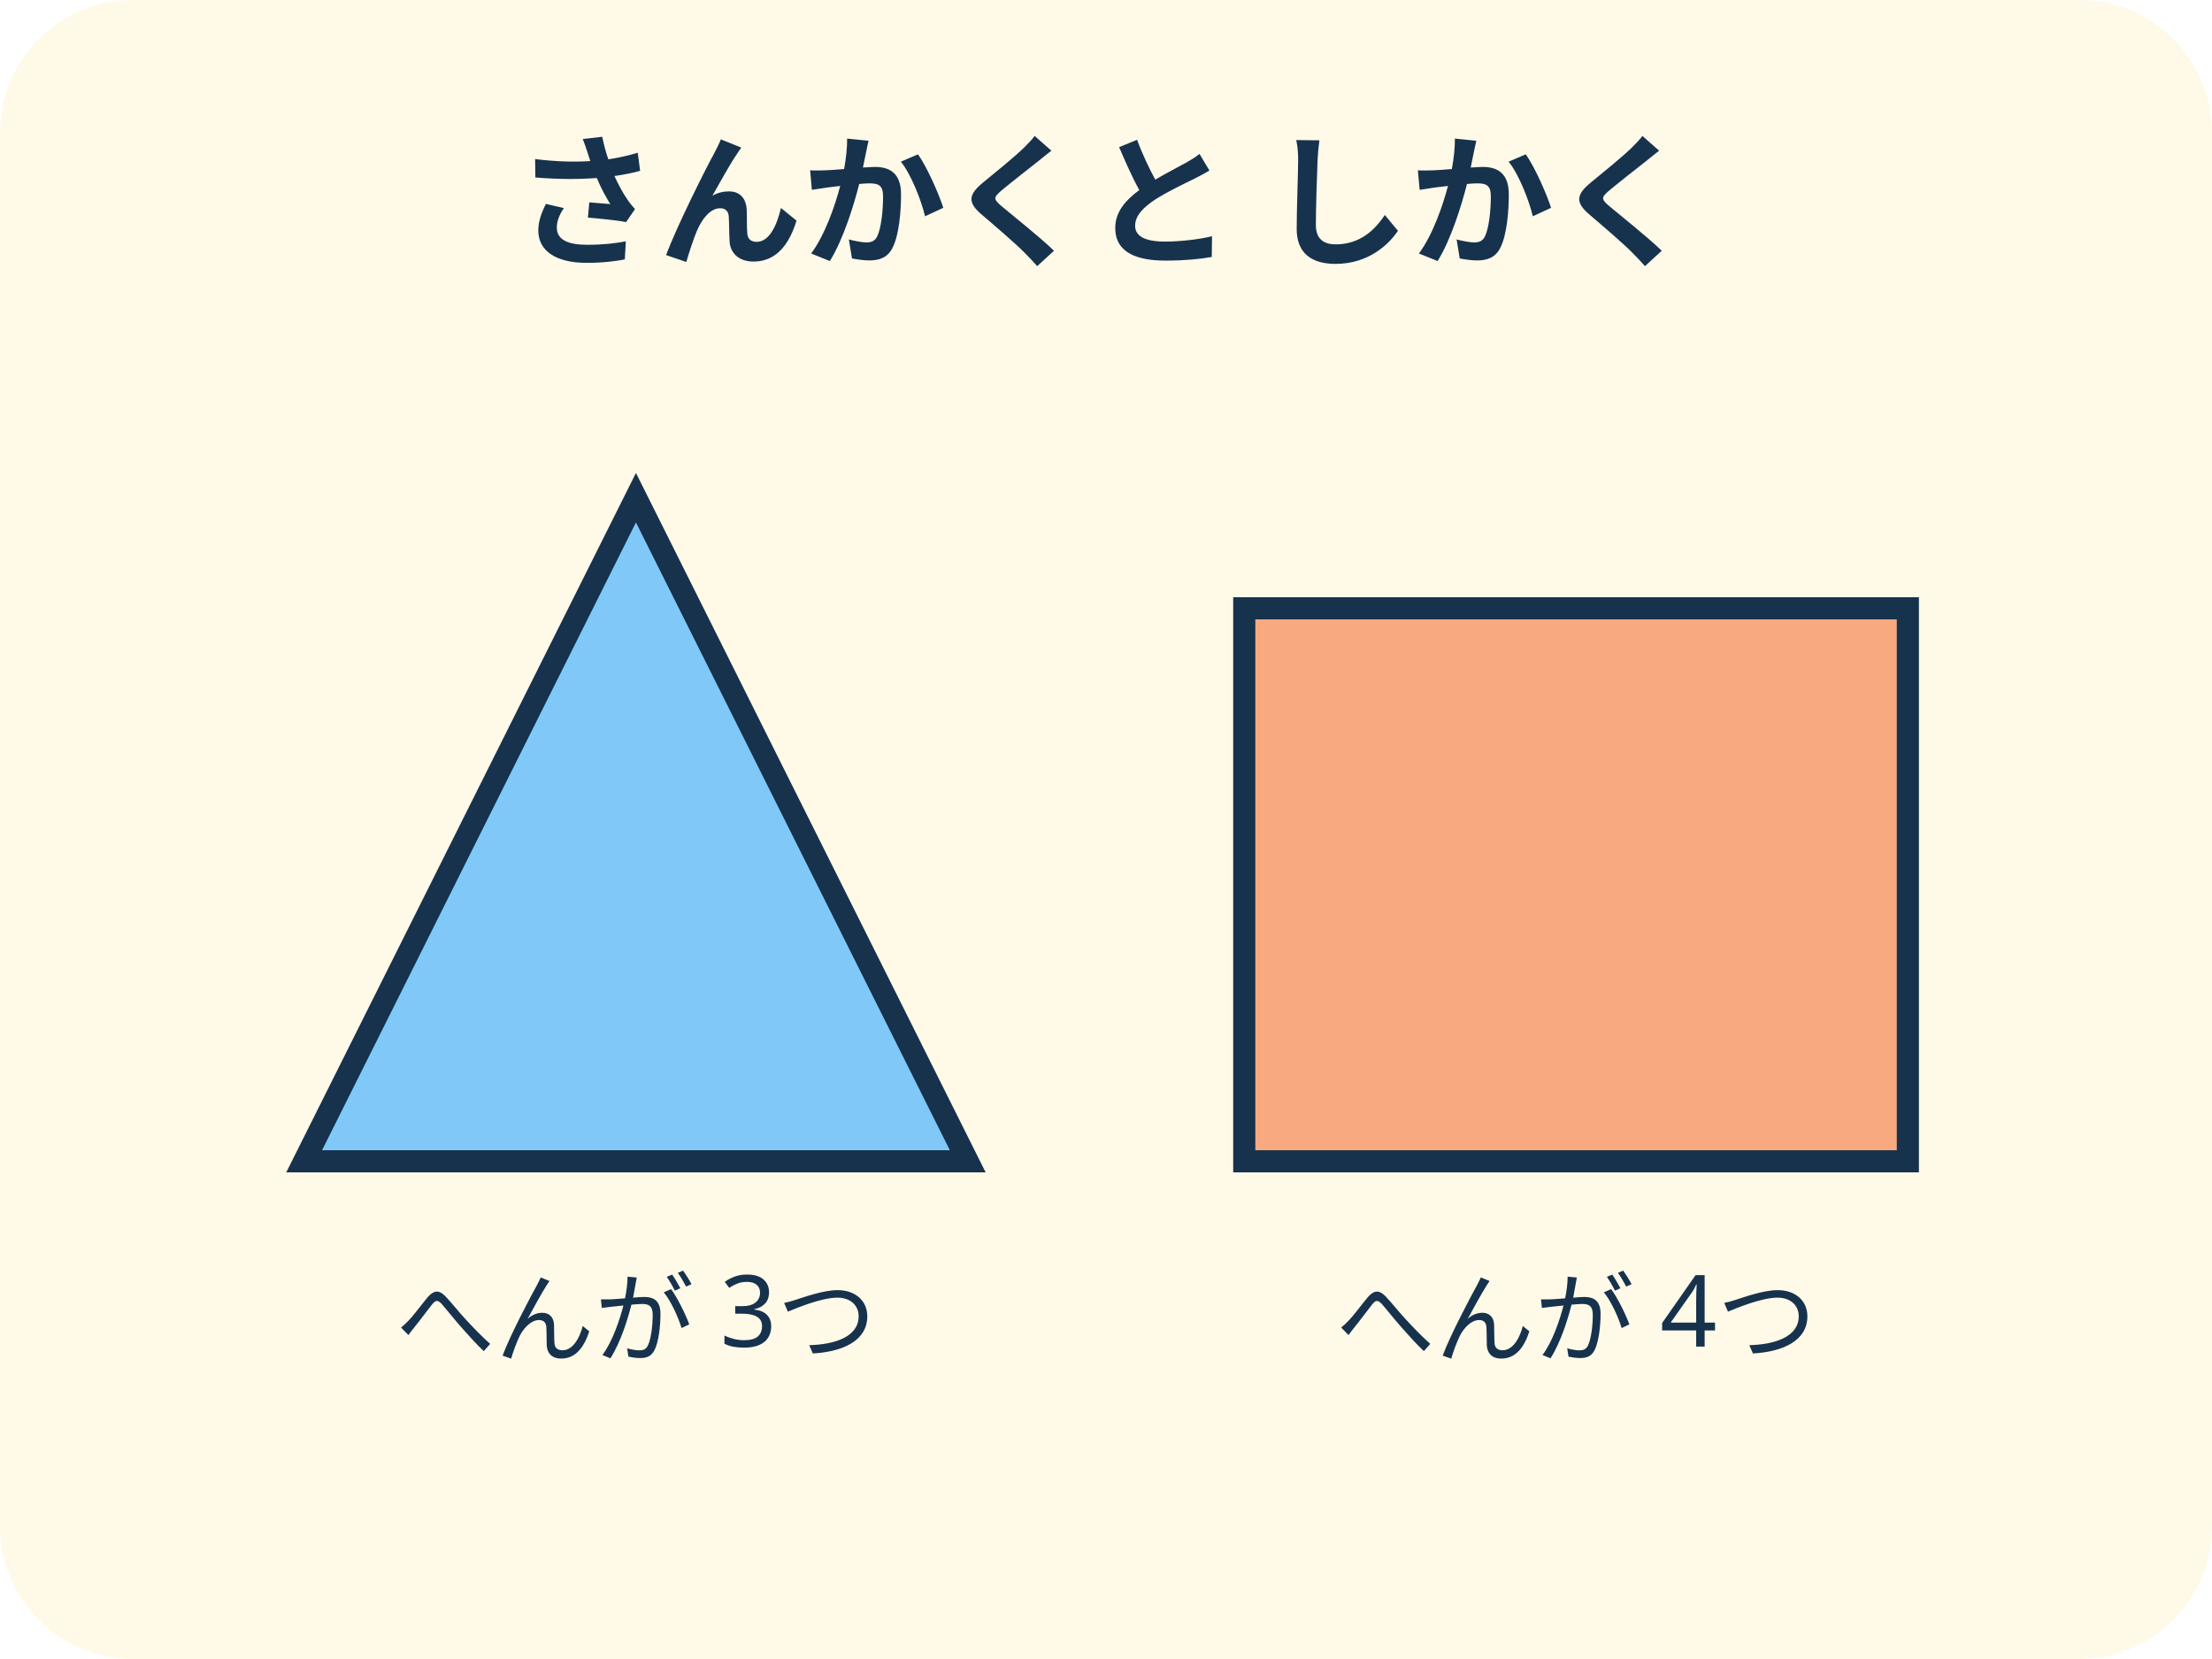
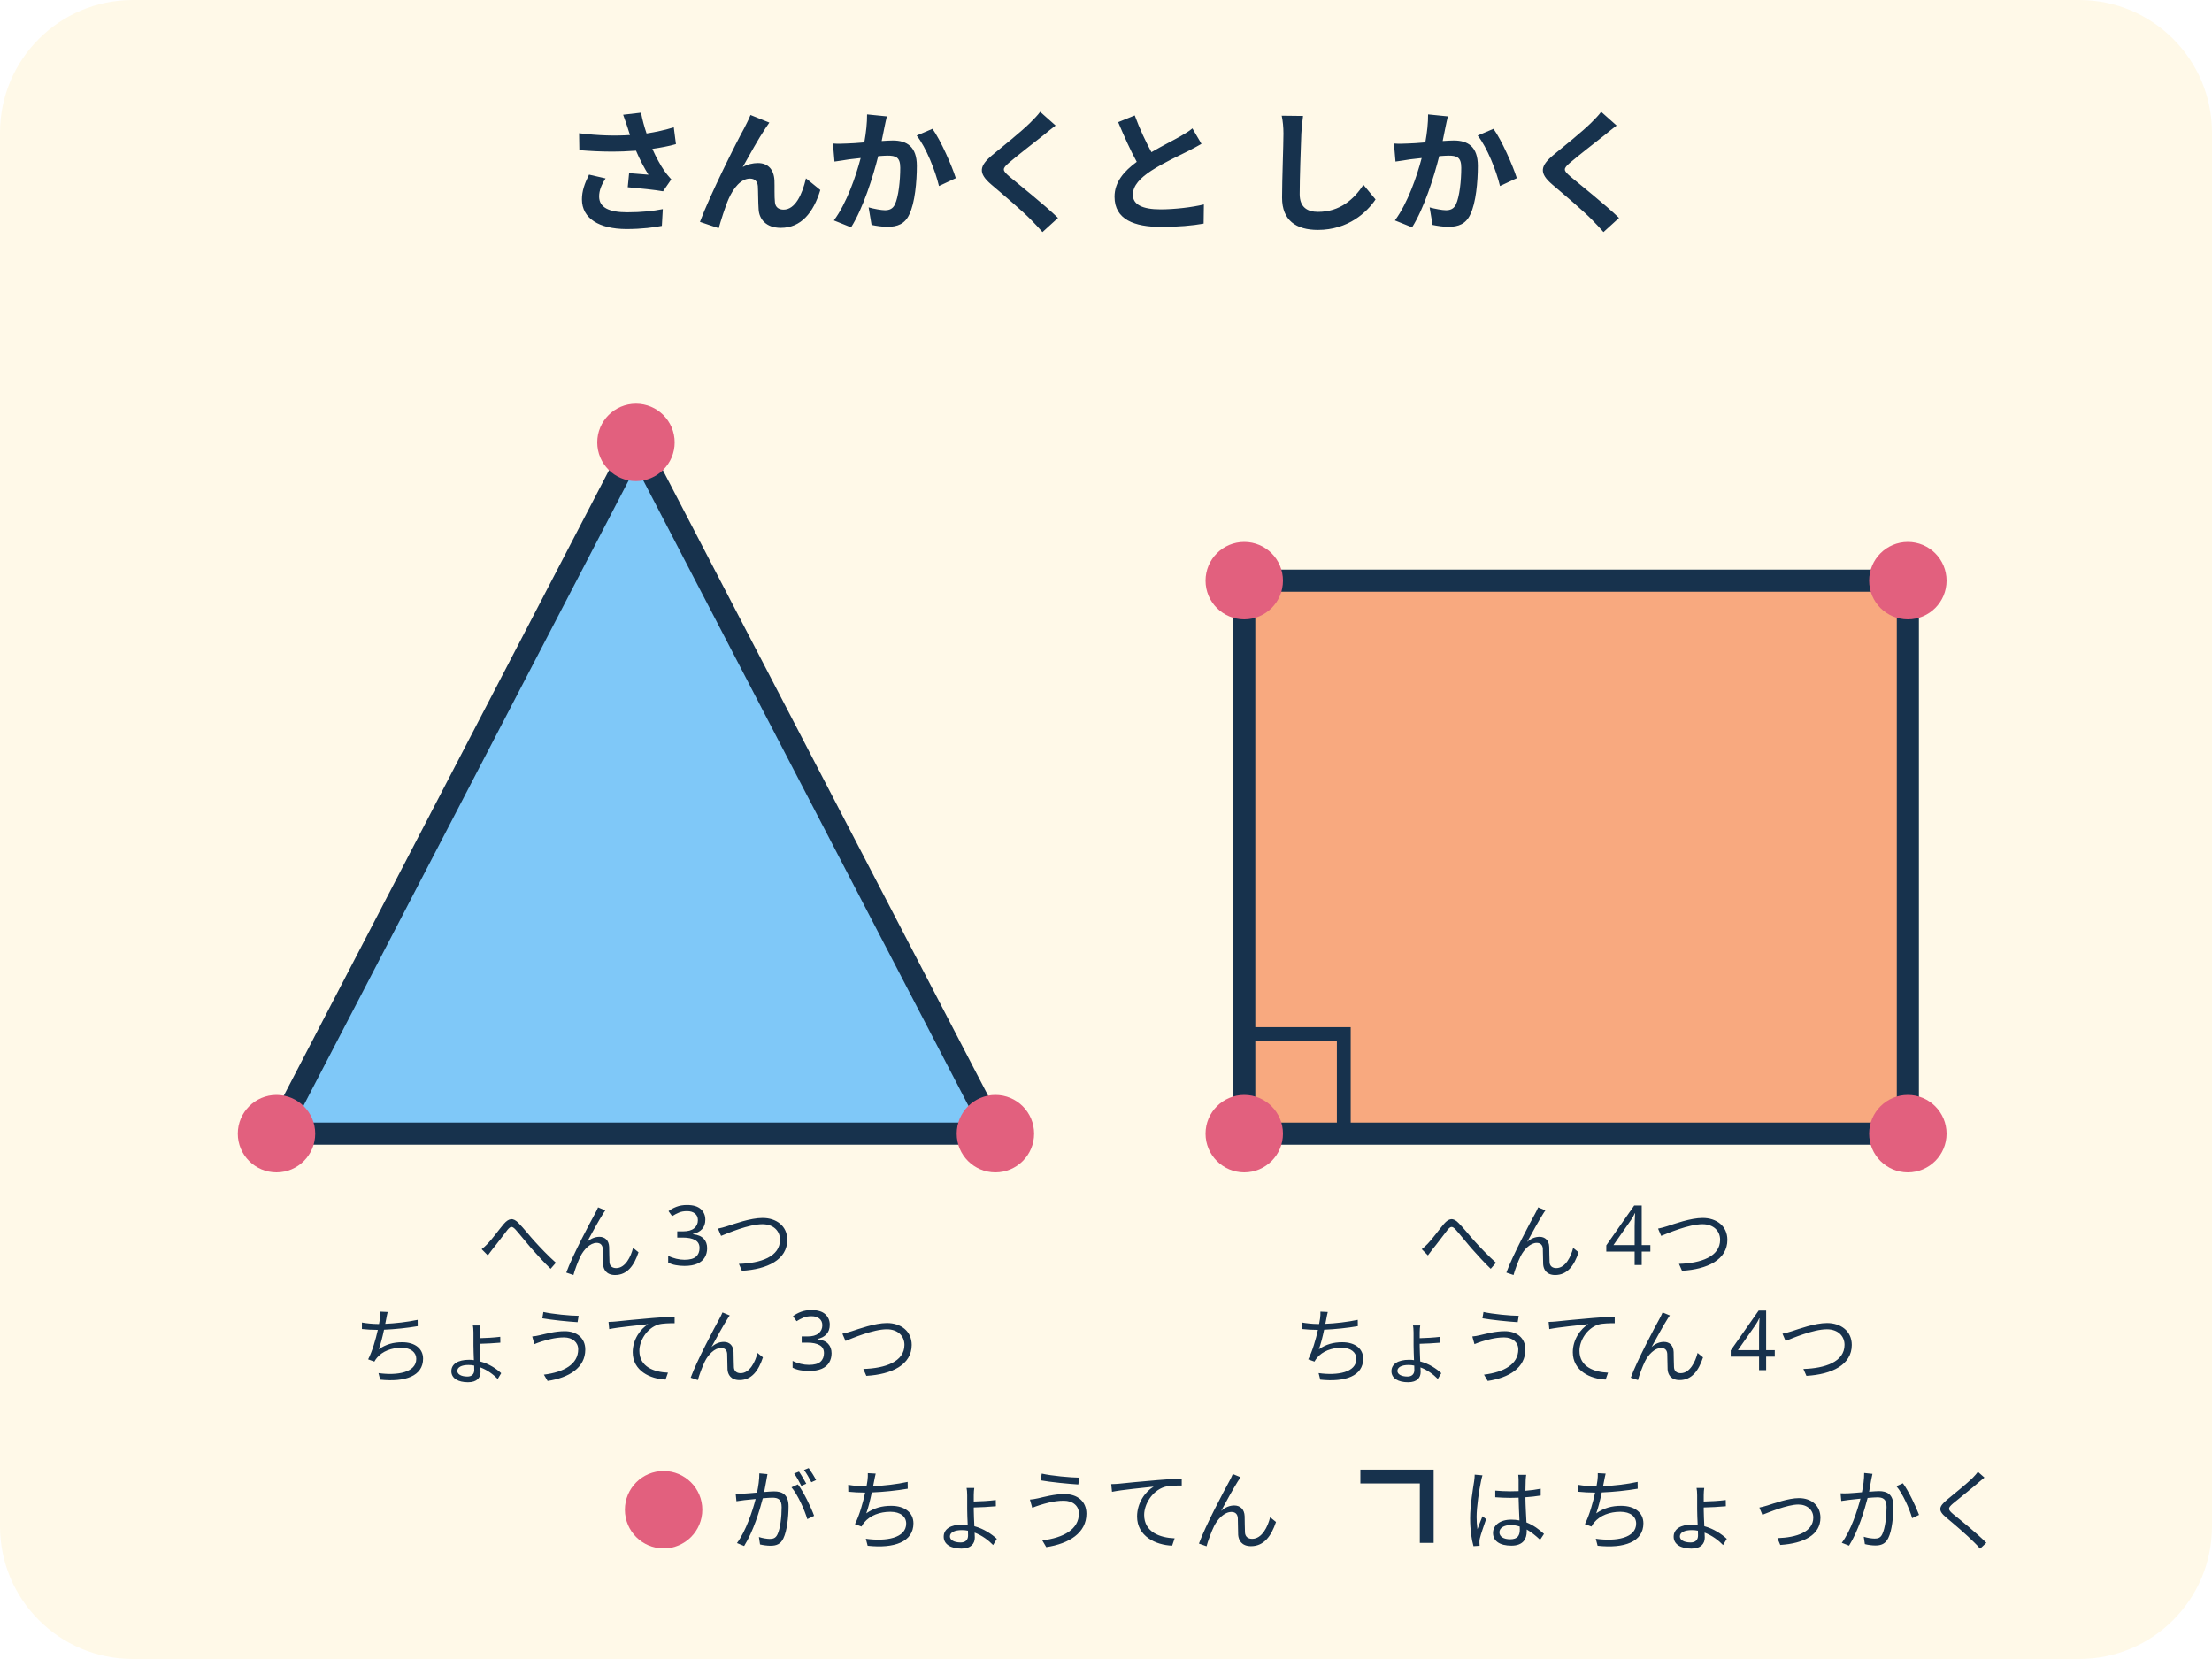
<svg xmlns="http://www.w3.org/2000/svg" viewBox="0 0 400 300" role="img" aria-label="さんかくと しかく">
  <rect width="400" height="300" rx="24" fill="#fff9e8" />
-   <text x="200" y="46" text-anchor="middle" font-size="26" font-family="sans-serif" font-weight="700" fill="#17324d">さんかくと しかく</text>
-   <polygon points="115,90 55,210 175,210" fill="#7fc8f8" stroke="#17324d" stroke-width="4" />
-   <rect x="225" y="110" width="120" height="100" fill="#f8a97f" stroke="#17324d" stroke-width="4" />
-   <text x="115" y="245" text-anchor="middle" font-size="18" font-family="sans-serif" fill="#17324d">へんが 3つ</text>
-   <text x="285" y="245" text-anchor="middle" font-size="18" font-family="sans-serif" fill="#17324d">へんが 4つ</text>
+   <text x="200" y="40" text-anchor="middle" font-size="24" font-family="sans-serif" font-weight="700" fill="#17324d">さんかくと しかく</text>
+   <polygon points="115,80 50,205 180,205" fill="#7fc8f8" stroke="#17324d" stroke-width="4" />
+   <rect x="225" y="105" width="120" height="100" fill="#f8a97f" stroke="#17324d" stroke-width="4" />
+   <path d="M225 187 h18 v18" fill="none" stroke="#17324d" stroke-width="2.5" />
+   <circle cx="115" cy="80" r="7" fill="#e2607e" />
+   <circle cx="50" cy="205" r="7" fill="#e2607e" />
+   <circle cx="180" cy="205" r="7" fill="#e2607e" />
+   <circle cx="225" cy="105" r="7" fill="#e2607e" />
+   <circle cx="345" cy="105" r="7" fill="#e2607e" />
+   <circle cx="225" cy="205" r="7" fill="#e2607e" />
+   <circle cx="345" cy="205" r="7" fill="#e2607e" />
+   <text x="115" y="230" text-anchor="middle" font-size="15" font-family="sans-serif" fill="#17324d">へん 3つ</text>
+   <text x="115" y="249" text-anchor="middle" font-size="15" font-family="sans-serif" fill="#17324d">ちょうてん 3つ</text>
+   <text x="285" y="230" text-anchor="middle" font-size="15" font-family="sans-serif" fill="#17324d">へん 4つ</text>
+   <text x="285" y="249" text-anchor="middle" font-size="15" font-family="sans-serif" fill="#17324d">ちょうてん 4つ</text>
+   <circle cx="120" cy="273" r="7" fill="#e2607e" />
+   <text x="132" y="279" text-anchor="start" font-size="16" font-family="sans-serif" fill="#17324d">が ちょうてん</text>
+   <path d="M246 267 h12 v12" fill="none" stroke="#17324d" stroke-width="2.5" />
+   <text x="264" y="279" text-anchor="start" font-size="16" font-family="sans-serif" fill="#17324d">は ちょっかく</text>
</svg>
